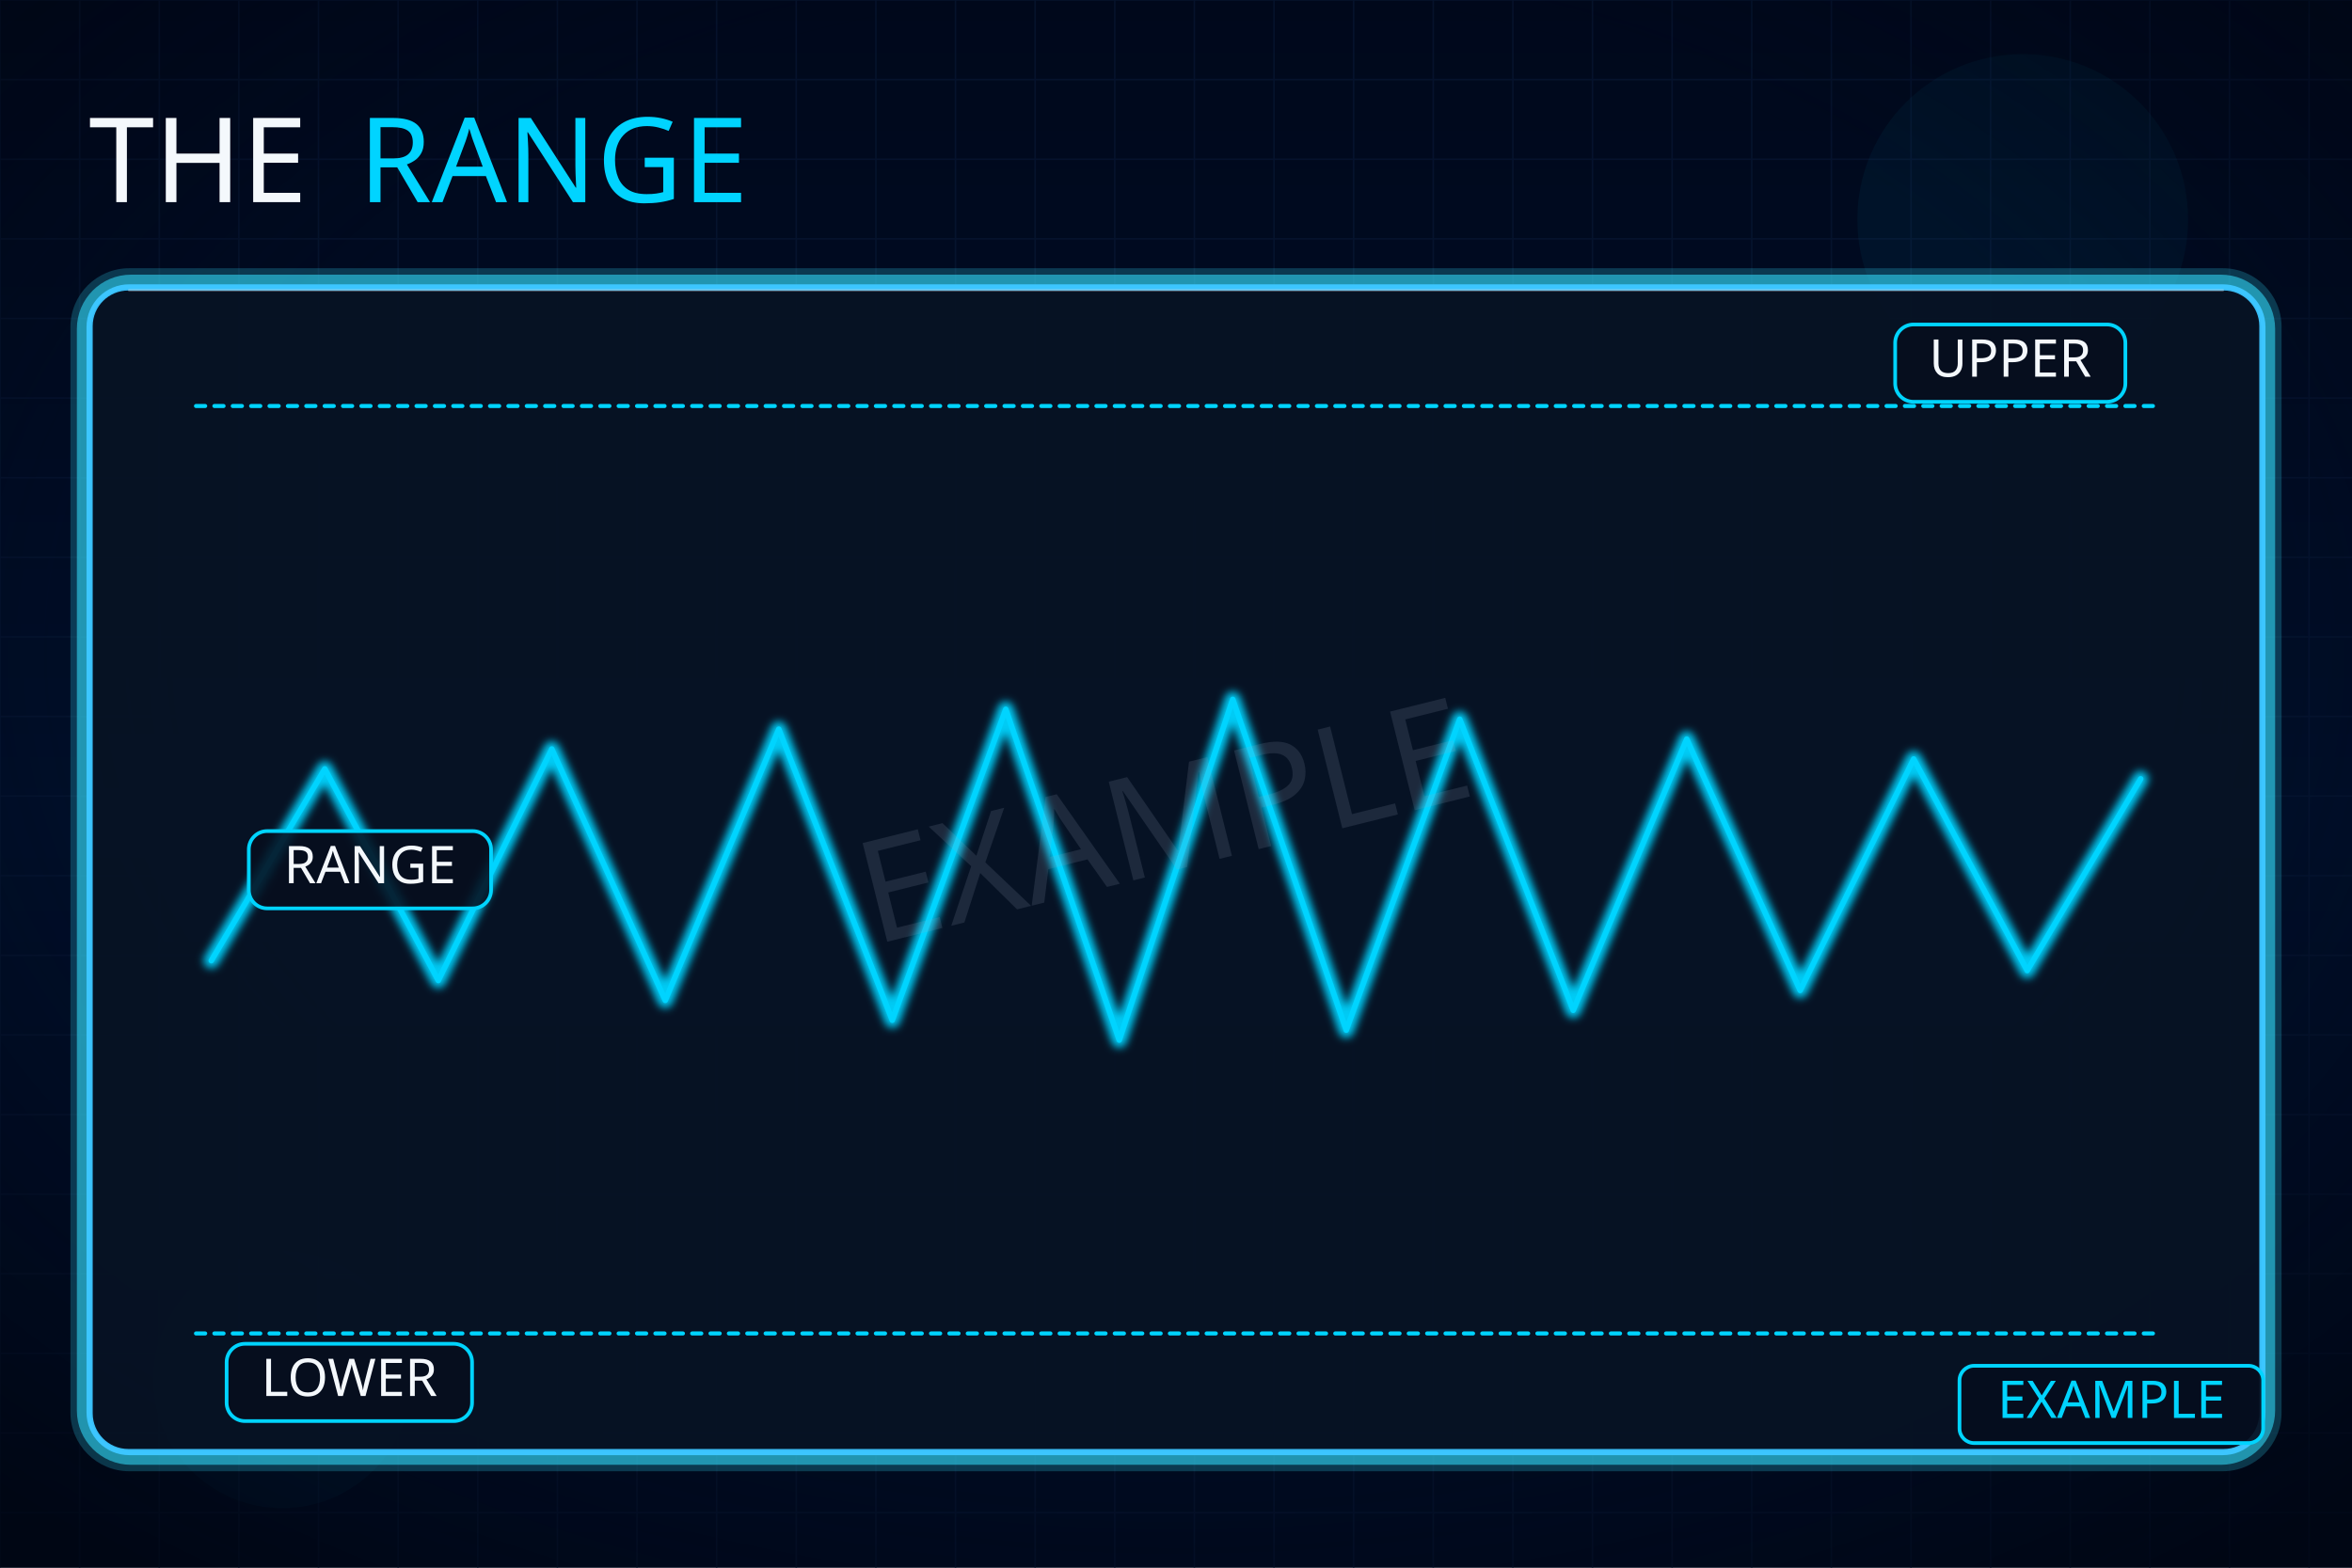
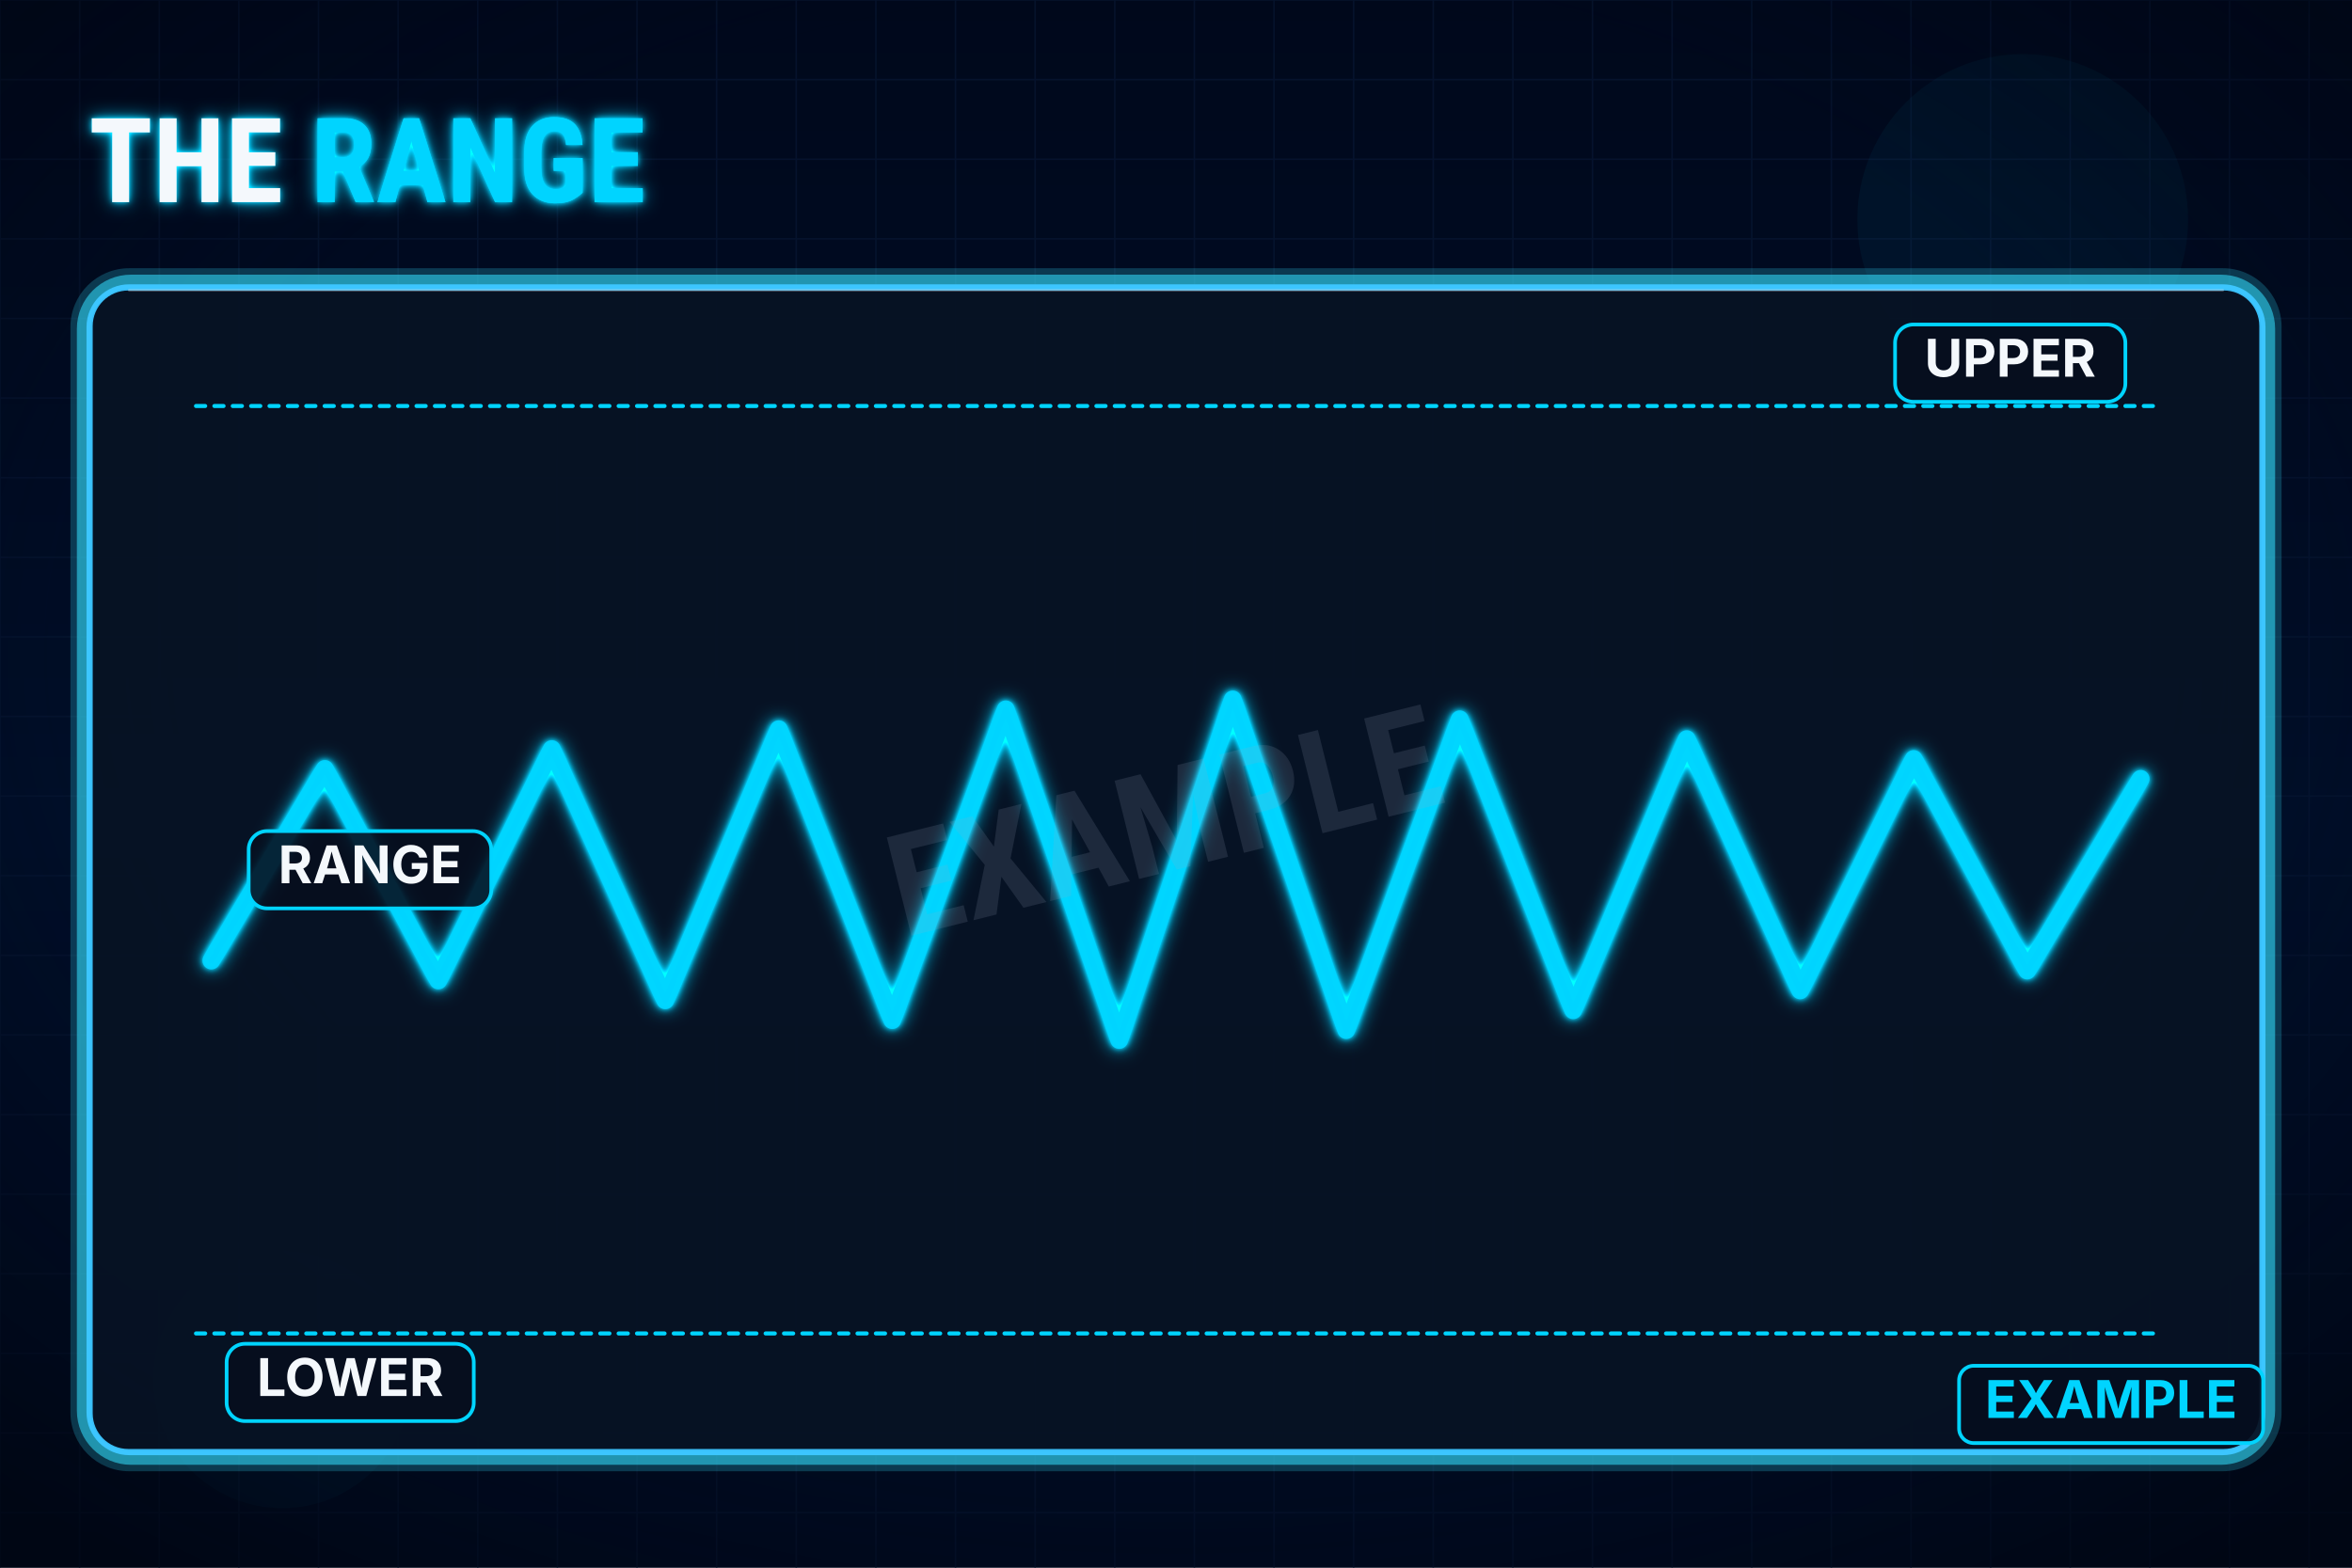
<svg xmlns="http://www.w3.org/2000/svg" width="1536" height="1024" viewBox="0 0 1536 1024">
  <defs>
    <style>
- @font-face { font-family: "Engine Regular"; src: url("../../../illustration_engine/assets/fonts/Inter-Regular.ttf") format("truetype"); font-weight: 400; font-style: normal; }
- @font-face { font-family: "Engine Semi"; src: url("../../../illustration_engine/assets/fonts/Inter-SemiBold.ttf") format("truetype"); font-weight: 400; font-style: normal; }
- @font-face { font-family: "Engine Bold"; src: url("../../../illustration_engine/assets/fonts/Inter-Bold.ttf") format("truetype"); font-weight: 400; font-style: normal; }
- @font-face { font-family: "Engine Condensed"; src: url("../../../illustration_engine/assets/fonts/RobotoCondensed-Bold.ttf") format("truetype"); font-weight: 400; font-style: normal; }
+ @font-face { font-family: "Inter"; src: url("file:///agent/repos/claude/skills/illustration-engine/illustration_engine/assets/fonts/Inter-Regular.ttf") format("truetype"); font-weight: normal; font-style: normal; }
+ @font-face { font-family: "Inter"; src: url("file:///agent/repos/claude/skills/illustration-engine/illustration_engine/assets/fonts/Inter-SemiBold.ttf") format("truetype"); font-weight: bold; font-style: normal; }
+ @font-face { font-family: "Inter"; src: url("file:///agent/repos/claude/skills/illustration-engine/illustration_engine/assets/fonts/Inter-Bold.ttf") format("truetype"); font-weight: bold; font-style: normal; }
+ @font-face { font-family: "Roboto Condensed"; src: url("file:///agent/repos/claude/skills/illustration-engine/illustration_engine/assets/fonts/RobotoCondensed-Bold.ttf") format("truetype"); font-weight: bold; font-style: normal; }
</style>
    <linearGradient id="bg1" x1="0" y1="0" x2="0" y2="1">
      <stop offset="0%" stop-color="#00081B" />
      <stop offset="52%" stop-color="#000F2A" />
      <stop offset="100%" stop-color="#000B21" />
    </linearGradient>
    <radialGradient id="vig2" cx="50%" cy="42%" r="72%">
      <stop offset="58%" stop-color="#00081B" stop-opacity="0" />
      <stop offset="100%" stop-color="#00040F" stop-opacity="0.72" />
    </radialGradient>
-     <filter id="softglow" x="-60%" y="-60%" width="220%" height="220%">
-       <feGaussianBlur stdDeviation="2.64" />
+     <filter id="bloom" x="-80%" y="-80%" width="260%" height="260%" color-interpolation-filters="sRGB">
+       <feGaussianBlur in="SourceGraphic" stdDeviation="6" result="wide" />
+       <feGaussianBlur in="SourceGraphic" stdDeviation="1.92" result="tight" />
+       <feComposite in="wide" in2="tight" operator="arithmetic" k1="0" k2="1" k3="1" k4="0" result="add" />
+       <feMerge>
+         <feMergeNode in="add" />
+         <feMergeNode in="SourceGraphic" />
+       </feMerge>
    </filter>
  </defs>
  <rect x="0" y="0" width="1536" height="1024" rx="0" ry="0" fill="url(#bg1)" fill-opacity="1" stroke="none" stroke-width="0" stroke-opacity="1" />
  <g opacity="0.55">
    <line x1="0" y1="0" x2="0" y2="1024" stroke="#0A1A38" stroke-width="1" stroke-linecap="round" stroke-opacity="1" />
    <line x1="52" y1="0" x2="52" y2="1024" stroke="#0A1A38" stroke-width="1" stroke-linecap="round" stroke-opacity="1" />
    <line x1="104" y1="0" x2="104" y2="1024" stroke="#0A1A38" stroke-width="1" stroke-linecap="round" stroke-opacity="1" />
    <line x1="156" y1="0" x2="156" y2="1024" stroke="#0A1A38" stroke-width="1" stroke-linecap="round" stroke-opacity="1" />
    <line x1="208" y1="0" x2="208" y2="1024" stroke="#0A1A38" stroke-width="1" stroke-linecap="round" stroke-opacity="1" />
    <line x1="260" y1="0" x2="260" y2="1024" stroke="#0A1A38" stroke-width="1" stroke-linecap="round" stroke-opacity="1" />
    <line x1="312" y1="0" x2="312" y2="1024" stroke="#0A1A38" stroke-width="1" stroke-linecap="round" stroke-opacity="1" />
    <line x1="364" y1="0" x2="364" y2="1024" stroke="#0A1A38" stroke-width="1" stroke-linecap="round" stroke-opacity="1" />
    <line x1="416" y1="0" x2="416" y2="1024" stroke="#0A1A38" stroke-width="1" stroke-linecap="round" stroke-opacity="1" />
    <line x1="468" y1="0" x2="468" y2="1024" stroke="#0A1A38" stroke-width="1" stroke-linecap="round" stroke-opacity="1" />
    <line x1="520" y1="0" x2="520" y2="1024" stroke="#0A1A38" stroke-width="1" stroke-linecap="round" stroke-opacity="1" />
    <line x1="572" y1="0" x2="572" y2="1024" stroke="#0A1A38" stroke-width="1" stroke-linecap="round" stroke-opacity="1" />
    <line x1="624" y1="0" x2="624" y2="1024" stroke="#0A1A38" stroke-width="1" stroke-linecap="round" stroke-opacity="1" />
    <line x1="676" y1="0" x2="676" y2="1024" stroke="#0A1A38" stroke-width="1" stroke-linecap="round" stroke-opacity="1" />
    <line x1="728" y1="0" x2="728" y2="1024" stroke="#0A1A38" stroke-width="1" stroke-linecap="round" stroke-opacity="1" />
    <line x1="780" y1="0" x2="780" y2="1024" stroke="#0A1A38" stroke-width="1" stroke-linecap="round" stroke-opacity="1" />
    <line x1="832" y1="0" x2="832" y2="1024" stroke="#0A1A38" stroke-width="1" stroke-linecap="round" stroke-opacity="1" />
    <line x1="884" y1="0" x2="884" y2="1024" stroke="#0A1A38" stroke-width="1" stroke-linecap="round" stroke-opacity="1" />
    <line x1="936" y1="0" x2="936" y2="1024" stroke="#0A1A38" stroke-width="1" stroke-linecap="round" stroke-opacity="1" />
    <line x1="988" y1="0" x2="988" y2="1024" stroke="#0A1A38" stroke-width="1" stroke-linecap="round" stroke-opacity="1" />
    <line x1="1040" y1="0" x2="1040" y2="1024" stroke="#0A1A38" stroke-width="1" stroke-linecap="round" stroke-opacity="1" />
    <line x1="1092" y1="0" x2="1092" y2="1024" stroke="#0A1A38" stroke-width="1" stroke-linecap="round" stroke-opacity="1" />
    <line x1="1144" y1="0" x2="1144" y2="1024" stroke="#0A1A38" stroke-width="1" stroke-linecap="round" stroke-opacity="1" />
    <line x1="1196" y1="0" x2="1196" y2="1024" stroke="#0A1A38" stroke-width="1" stroke-linecap="round" stroke-opacity="1" />
    <line x1="1248" y1="0" x2="1248" y2="1024" stroke="#0A1A38" stroke-width="1" stroke-linecap="round" stroke-opacity="1" />
    <line x1="1300" y1="0" x2="1300" y2="1024" stroke="#0A1A38" stroke-width="1" stroke-linecap="round" stroke-opacity="1" />
    <line x1="1352" y1="0" x2="1352" y2="1024" stroke="#0A1A38" stroke-width="1" stroke-linecap="round" stroke-opacity="1" />
    <line x1="1404" y1="0" x2="1404" y2="1024" stroke="#0A1A38" stroke-width="1" stroke-linecap="round" stroke-opacity="1" />
    <line x1="1456" y1="0" x2="1456" y2="1024" stroke="#0A1A38" stroke-width="1" stroke-linecap="round" stroke-opacity="1" />
    <line x1="1508" y1="0" x2="1508" y2="1024" stroke="#0A1A38" stroke-width="1" stroke-linecap="round" stroke-opacity="1" />
    <line x1="0" y1="0" x2="1536" y2="0" stroke="#0A1A38" stroke-width="1" stroke-linecap="round" stroke-opacity="1" />
    <line x1="0" y1="52" x2="1536" y2="52" stroke="#0A1A38" stroke-width="1" stroke-linecap="round" stroke-opacity="1" />
    <line x1="0" y1="104" x2="1536" y2="104" stroke="#0A1A38" stroke-width="1" stroke-linecap="round" stroke-opacity="1" />
    <line x1="0" y1="156" x2="1536" y2="156" stroke="#0A1A38" stroke-width="1" stroke-linecap="round" stroke-opacity="1" />
    <line x1="0" y1="208" x2="1536" y2="208" stroke="#0A1A38" stroke-width="1" stroke-linecap="round" stroke-opacity="1" />
    <line x1="0" y1="260" x2="1536" y2="260" stroke="#0A1A38" stroke-width="1" stroke-linecap="round" stroke-opacity="1" />
    <line x1="0" y1="312" x2="1536" y2="312" stroke="#0A1A38" stroke-width="1" stroke-linecap="round" stroke-opacity="1" />
    <line x1="0" y1="364" x2="1536" y2="364" stroke="#0A1A38" stroke-width="1" stroke-linecap="round" stroke-opacity="1" />
    <line x1="0" y1="416" x2="1536" y2="416" stroke="#0A1A38" stroke-width="1" stroke-linecap="round" stroke-opacity="1" />
    <line x1="0" y1="468" x2="1536" y2="468" stroke="#0A1A38" stroke-width="1" stroke-linecap="round" stroke-opacity="1" />
    <line x1="0" y1="520" x2="1536" y2="520" stroke="#0A1A38" stroke-width="1" stroke-linecap="round" stroke-opacity="1" />
    <line x1="0" y1="572" x2="1536" y2="572" stroke="#0A1A38" stroke-width="1" stroke-linecap="round" stroke-opacity="1" />
    <line x1="0" y1="624" x2="1536" y2="624" stroke="#0A1A38" stroke-width="1" stroke-linecap="round" stroke-opacity="1" />
    <line x1="0" y1="676" x2="1536" y2="676" stroke="#0A1A38" stroke-width="1" stroke-linecap="round" stroke-opacity="1" />
    <line x1="0" y1="728" x2="1536" y2="728" stroke="#0A1A38" stroke-width="1" stroke-linecap="round" stroke-opacity="1" />
    <line x1="0" y1="780" x2="1536" y2="780" stroke="#0A1A38" stroke-width="1" stroke-linecap="round" stroke-opacity="1" />
    <line x1="0" y1="832" x2="1536" y2="832" stroke="#0A1A38" stroke-width="1" stroke-linecap="round" stroke-opacity="1" />
    <line x1="0" y1="884" x2="1536" y2="884" stroke="#0A1A38" stroke-width="1" stroke-linecap="round" stroke-opacity="1" />
    <line x1="0" y1="936" x2="1536" y2="936" stroke="#0A1A38" stroke-width="1" stroke-linecap="round" stroke-opacity="1" />
    <line x1="0" y1="988" x2="1536" y2="988" stroke="#0A1A38" stroke-width="1" stroke-linecap="round" stroke-opacity="1" />
  </g>
  <circle cx="1320.96" cy="143.36" r="108" fill="#00D4FF" fill-opacity="0.045" stroke="none" stroke-width="0" />
  <circle cx="184.32" cy="901.12" r="84" fill="#00D4FF" fill-opacity="0.045" stroke="none" stroke-width="0" />
  <rect x="0" y="0" width="1536" height="1024" rx="0" ry="0" fill="url(#vig2)" fill-opacity="1" stroke="none" stroke-width="0" stroke-opacity="1" />
-   <text x="58" y="132.04" fill="#F4F8FC" fill-opacity="1" font-family="Engine Condensed" font-size="77" text-anchor="start">THE</text>
-   <text x="234.09" y="132.04" fill="#00D4FF" fill-opacity="1" font-family="Engine Condensed" font-size="77" text-anchor="start">RANGE</text>
+   <text x="58" y="132.04" fill="#00D4FF" fill-opacity="0.85" font-family="Roboto Condensed" font-weight="bold" font-size="77" text-anchor="start" filter="url(#bloom)">THE</text>
+   <text x="58" y="132.04" fill="#F4F8FC" fill-opacity="1" font-family="Roboto Condensed" font-weight="bold" font-size="77" text-anchor="start">THE</text>
+   <text x="203" y="132.04" fill="#00D4FF" fill-opacity="0.85" font-family="Roboto Condensed" font-weight="bold" font-size="77" text-anchor="start" filter="url(#bloom)">RANGE</text>
+   <text x="203" y="132.04" fill="#00D4FF" fill-opacity="1" font-family="Roboto Condensed" font-weight="bold" font-size="77" text-anchor="start">RANGE</text>
  <rect x="46" y="175.2" width="1444" height="785.8" rx="38.4" ry="38.4" fill="#33E0FF" fill-opacity="0.22" stroke="none" stroke-width="0" stroke-opacity="1" />
  <rect x="54.4" y="183.6" width="1427.2" height="769" rx="31.2" ry="31.2" fill="none" fill-opacity="1" stroke="#33E0FF" stroke-width="8.4" stroke-opacity="0.55" />
  <rect x="58" y="187.2" width="1420" height="761.8" rx="26.4" ry="26.4" fill="#060E1E" fill-opacity="0.9" stroke="#3CC6FF" stroke-width="3" stroke-opacity="1" />
  <rect x="59.8" y="189" width="1416.4" height="758.2" rx="24" ry="24" fill="none" fill-opacity="1" stroke="#3CC6FF" stroke-width="1.5" stroke-opacity="0.95" />
  <line x1="84.4" y1="189.6" x2="1451.6" y2="189.6" stroke="#F4F8FC" stroke-width="1.68" stroke-linecap="round" stroke-opacity="0.28" />
-   <line x1="128" y1="265.2" x2="1408" y2="265.2" stroke="#00D4FF" stroke-width="7.39" stroke-linecap="round" stroke-opacity="0.95" stroke-dasharray="6 6" filter="url(#softglow)" />
+   <line x1="128" y1="265.2" x2="1408" y2="265.2" stroke="#00D4FF" stroke-width="8.98" stroke-linecap="round" stroke-opacity="0.95" stroke-dasharray="6 6" filter="url(#bloom)" />
  <line x1="128" y1="265.2" x2="1408" y2="265.2" stroke="#00D4FF" stroke-width="2.64" stroke-linecap="round" stroke-opacity="1" stroke-dasharray="6 6" />
-   <line x1="128" y1="871" x2="1408" y2="871" stroke="#00D4FF" stroke-width="7.39" stroke-linecap="round" stroke-opacity="0.95" stroke-dasharray="6 6" filter="url(#softglow)" />
+   <line x1="128" y1="871" x2="1408" y2="871" stroke="#00D4FF" stroke-width="8.98" stroke-linecap="round" stroke-opacity="0.95" stroke-dasharray="6 6" filter="url(#bloom)" />
  <line x1="128" y1="871" x2="1408" y2="871" stroke="#00D4FF" stroke-width="2.64" stroke-linecap="round" stroke-opacity="1" stroke-dasharray="6 6" />
-   <polyline points="138,627.47 212.12,502.25 286.24,640.44 360.35,489.27 434.47,653.41 508.59,476.3 582.71,666.38 656.82,463.33 730.94,679.35 805.06,456.85 879.18,672.87 953.29,469.82 1027.41,659.9 1101.53,482.79 1175.65,646.93 1249.76,495.76 1323.88,633.95 1398,508.73" fill="none" stroke="#00D4FF" stroke-width="10.08" stroke-linejoin="round" stroke-linecap="round" stroke-opacity="0.95" filter="url(#softglow)" />
+   <polyline points="138,627.47 212.12,502.25 286.24,640.44 360.35,489.27 434.47,653.41 508.59,476.3 582.71,666.38 656.82,463.33 730.94,679.35 805.06,456.85 879.18,672.87 953.29,469.82 1027.41,659.9 1101.53,482.79 1175.65,646.93 1249.76,495.76 1323.88,633.95 1398,508.73" fill="none" stroke="#00D4FF" stroke-width="11.52" stroke-linejoin="round" stroke-linecap="round" stroke-opacity="0.95" filter="url(#bloom)" />
  <polyline points="138,627.47 212.12,502.25 286.24,640.44 360.35,489.27 434.47,653.41 508.59,476.3 582.71,666.38 656.82,463.33 730.94,679.35 805.06,456.85 879.18,672.87 953.29,469.82 1027.41,659.9 1101.53,482.79 1175.65,646.93 1249.76,495.76 1323.88,633.95 1398,508.73" fill="none" stroke="#00D4FF" stroke-width="3.6" stroke-linejoin="round" stroke-linecap="round" stroke-opacity="1" />
-   <rect x="1237.66" y="211.96" width="150.34" height="50.48" rx="12" ry="12" fill="#060E1E" fill-opacity="0.88" stroke="#00D4FF" stroke-width="2.4" stroke-opacity="1" />
-   <text x="1312.83" y="246.04" fill="#F4F8FC" fill-opacity="1" font-family="Engine Bold" font-size="34" text-anchor="middle">UPPER</text>
-   <rect x="148" y="877.76" width="160.29" height="50.48" rx="12" ry="12" fill="#060E1E" fill-opacity="0.88" stroke="#00D4FF" stroke-width="2.4" stroke-opacity="1" />
-   <text x="228.15" y="911.84" fill="#F4F8FC" fill-opacity="1" font-family="Engine Bold" font-size="34" text-anchor="middle">LOWER</text>
-   <rect x="162.49" y="542.86" width="158.21" height="50.48" rx="12" ry="12" fill="#060E1E" fill-opacity="0.88" stroke="#00D4FF" stroke-width="2.4" stroke-opacity="1" />
-   <text x="241.6" y="576.94" fill="#F4F8FC" fill-opacity="1" font-family="Engine Bold" font-size="34" text-anchor="middle">RANGE</text>
-   <text x="768" y="568.1" fill="#9AA8BC" fill-opacity="0.16" font-family="Engine Condensed" font-size="93" text-anchor="middle" transform="rotate(-14 768 568.1)">EXAMPLE</text>
-   <rect x="1279.67" y="892.12" width="198.33" height="50.48" rx="9.6" ry="9.6" fill="#060E1E" fill-opacity="0.92" stroke="#00D4FF" stroke-width="2.4" stroke-opacity="1" />
-   <text x="1378.83" y="926.2" fill="#00D4FF" fill-opacity="1" font-family="Engine Bold" font-size="34" text-anchor="middle">EXAMPLE</text>
+   <rect x="1237.6" y="211.96" width="150.4" height="50.48" rx="12" ry="12" fill="#060E1E" fill-opacity="0.88" stroke="#00D4FF" stroke-width="2.4" stroke-opacity="1" />
+   <text x="1312.8" y="246.04" fill="#F4F8FC" fill-opacity="1" font-family="Inter" font-weight="bold" font-size="34" text-anchor="middle">UPPER</text>
+   <rect x="148" y="877.76" width="161.4" height="50.48" rx="12" ry="12" fill="#060E1E" fill-opacity="0.88" stroke="#00D4FF" stroke-width="2.4" stroke-opacity="1" />
+   <text x="228.7" y="911.84" fill="#F4F8FC" fill-opacity="1" font-family="Inter" font-weight="bold" font-size="34" text-anchor="middle">LOWER</text>
+   <rect x="162.4" y="542.86" width="158.4" height="50.48" rx="12" ry="12" fill="#060E1E" fill-opacity="0.88" stroke="#00D4FF" stroke-width="2.4" stroke-opacity="1" />
+   <text x="241.6" y="576.94" fill="#F4F8FC" fill-opacity="1" font-family="Inter" font-weight="bold" font-size="34" text-anchor="middle">RANGE</text>
+   <text x="768" y="568.1" fill="#9AA8BC" fill-opacity="0.16" font-family="Roboto Condensed" font-weight="bold" font-size="93" text-anchor="middle" transform="rotate(-14 768 568.1)">EXAMPLE</text>
+   <rect x="1279.4" y="892.12" width="198.6" height="50.48" rx="9.6" ry="9.6" fill="#060E1E" fill-opacity="0.92" stroke="#00D4FF" stroke-width="2.4" stroke-opacity="1" />
+   <text x="1378.7" y="926.2" fill="#00D4FF" fill-opacity="1" font-family="Inter" font-weight="bold" font-size="34" text-anchor="middle">EXAMPLE</text>
</svg>
